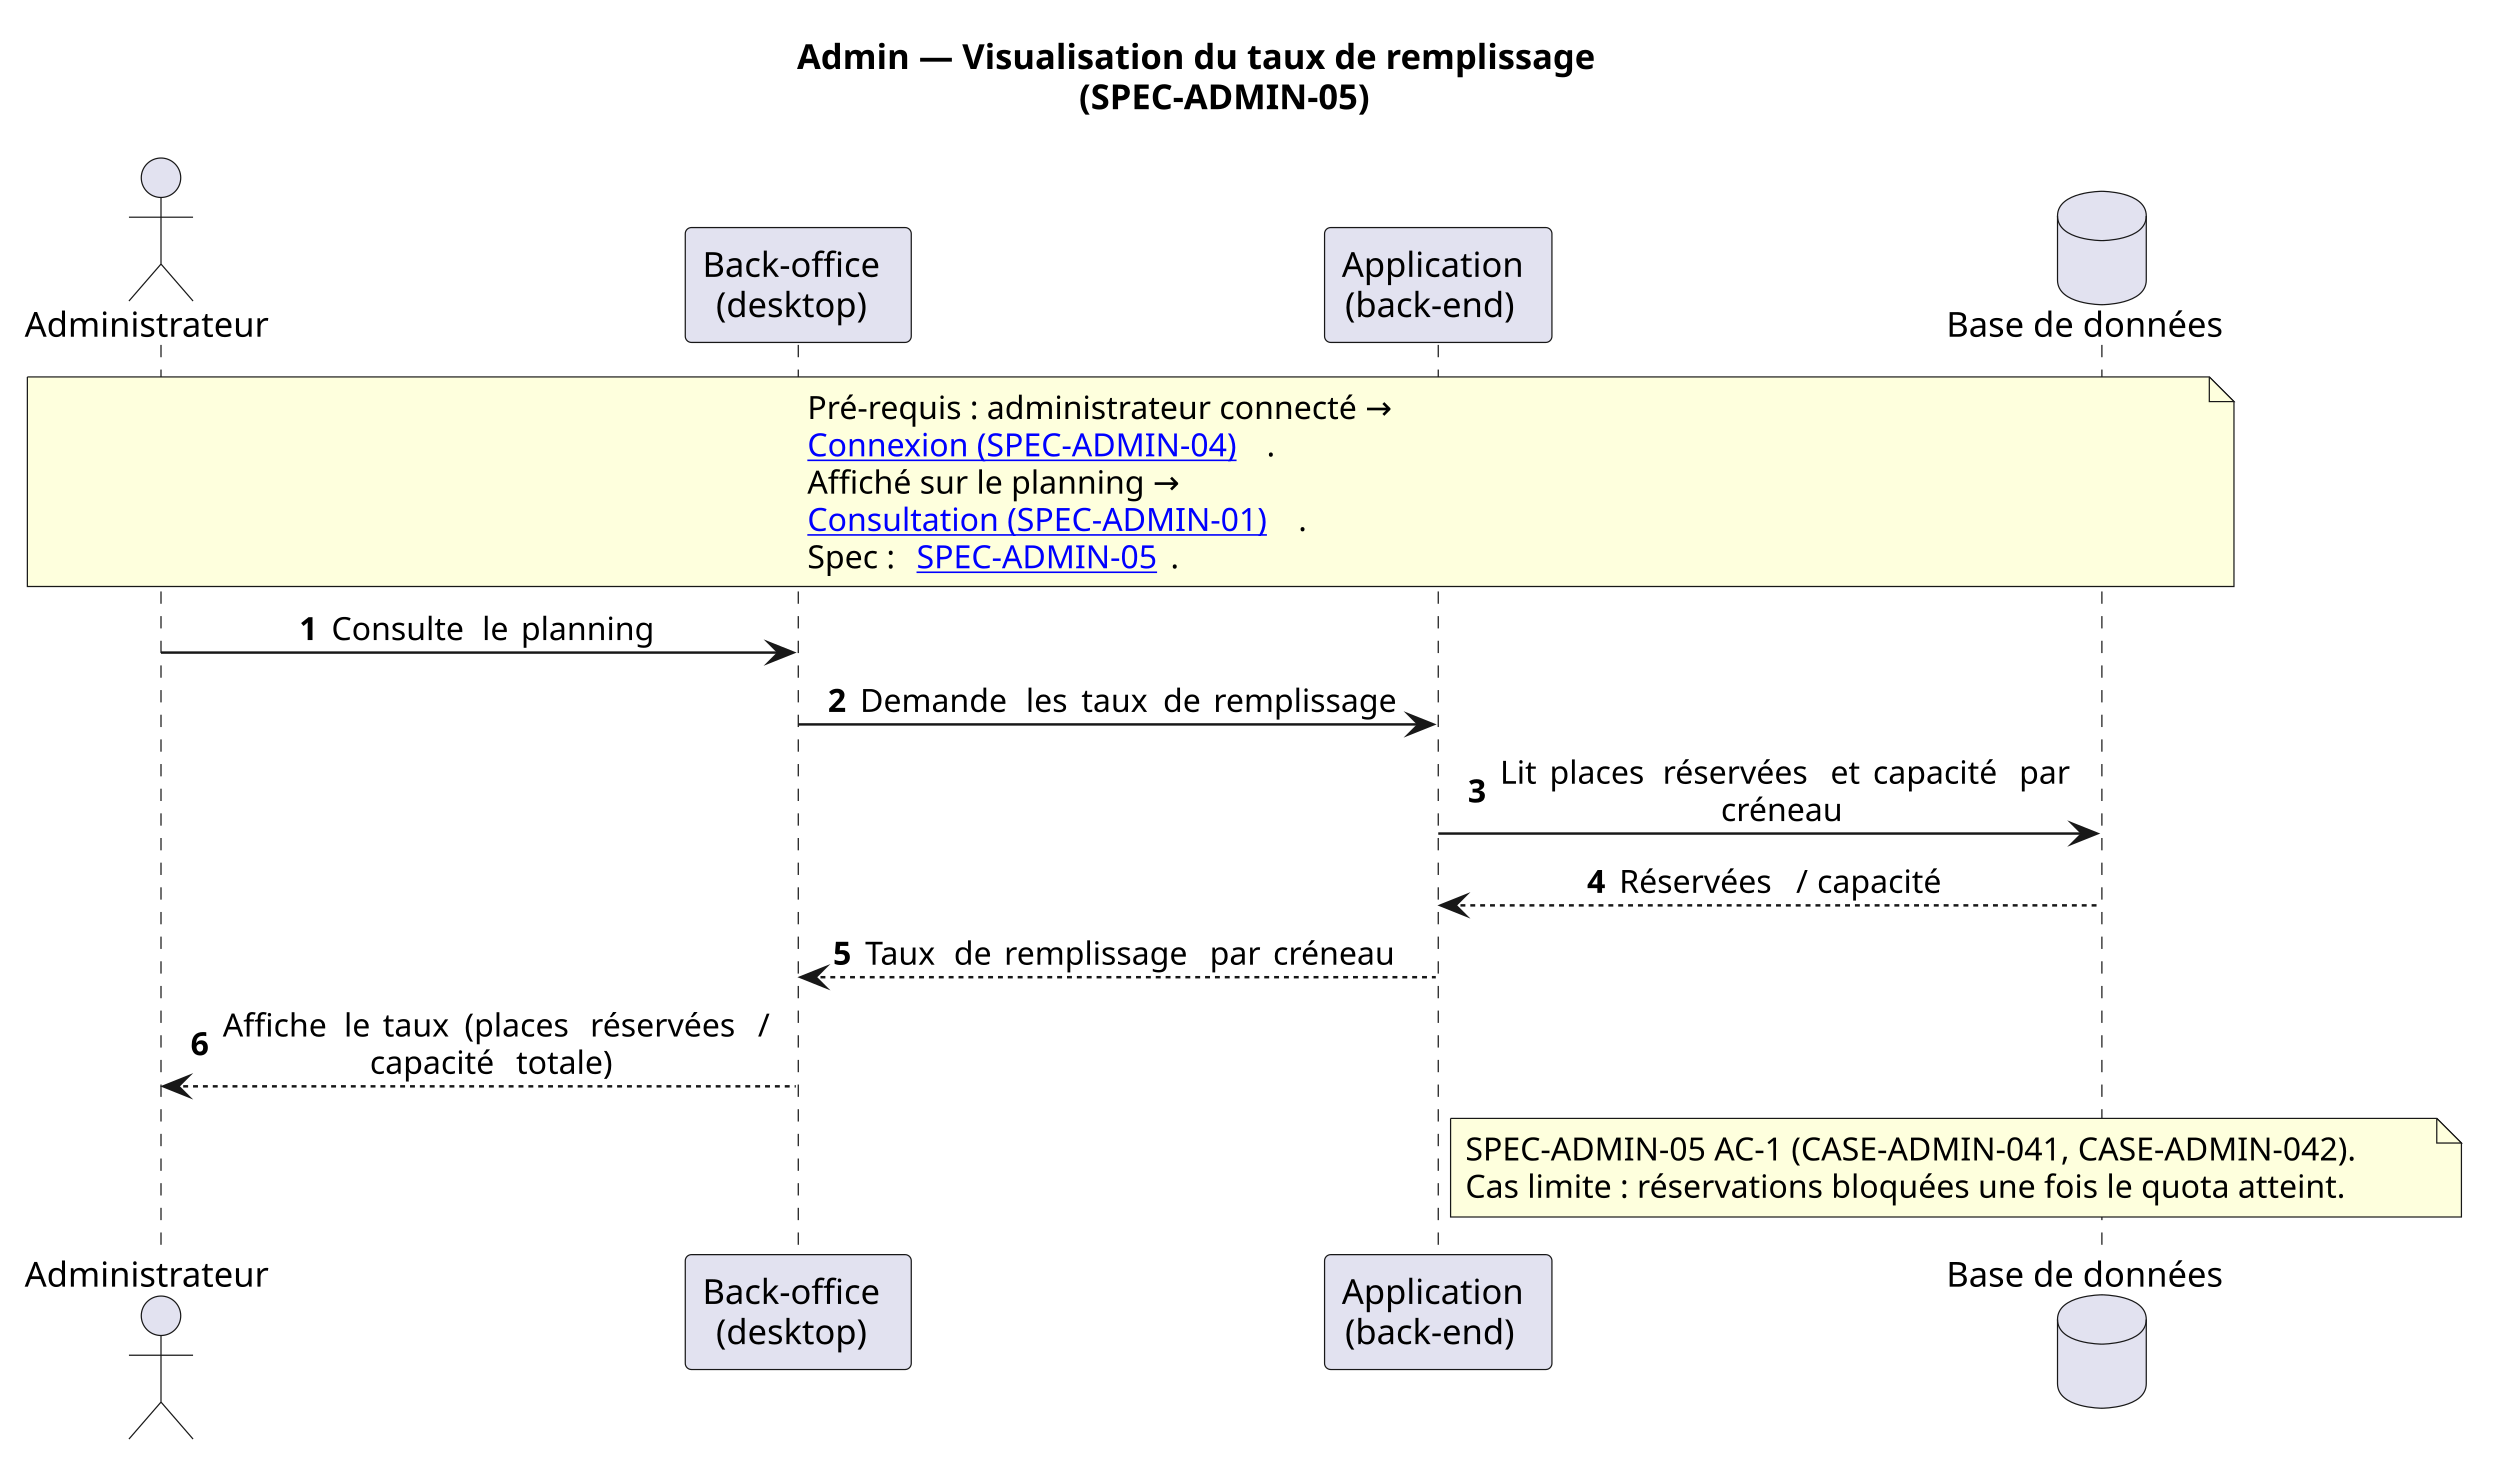
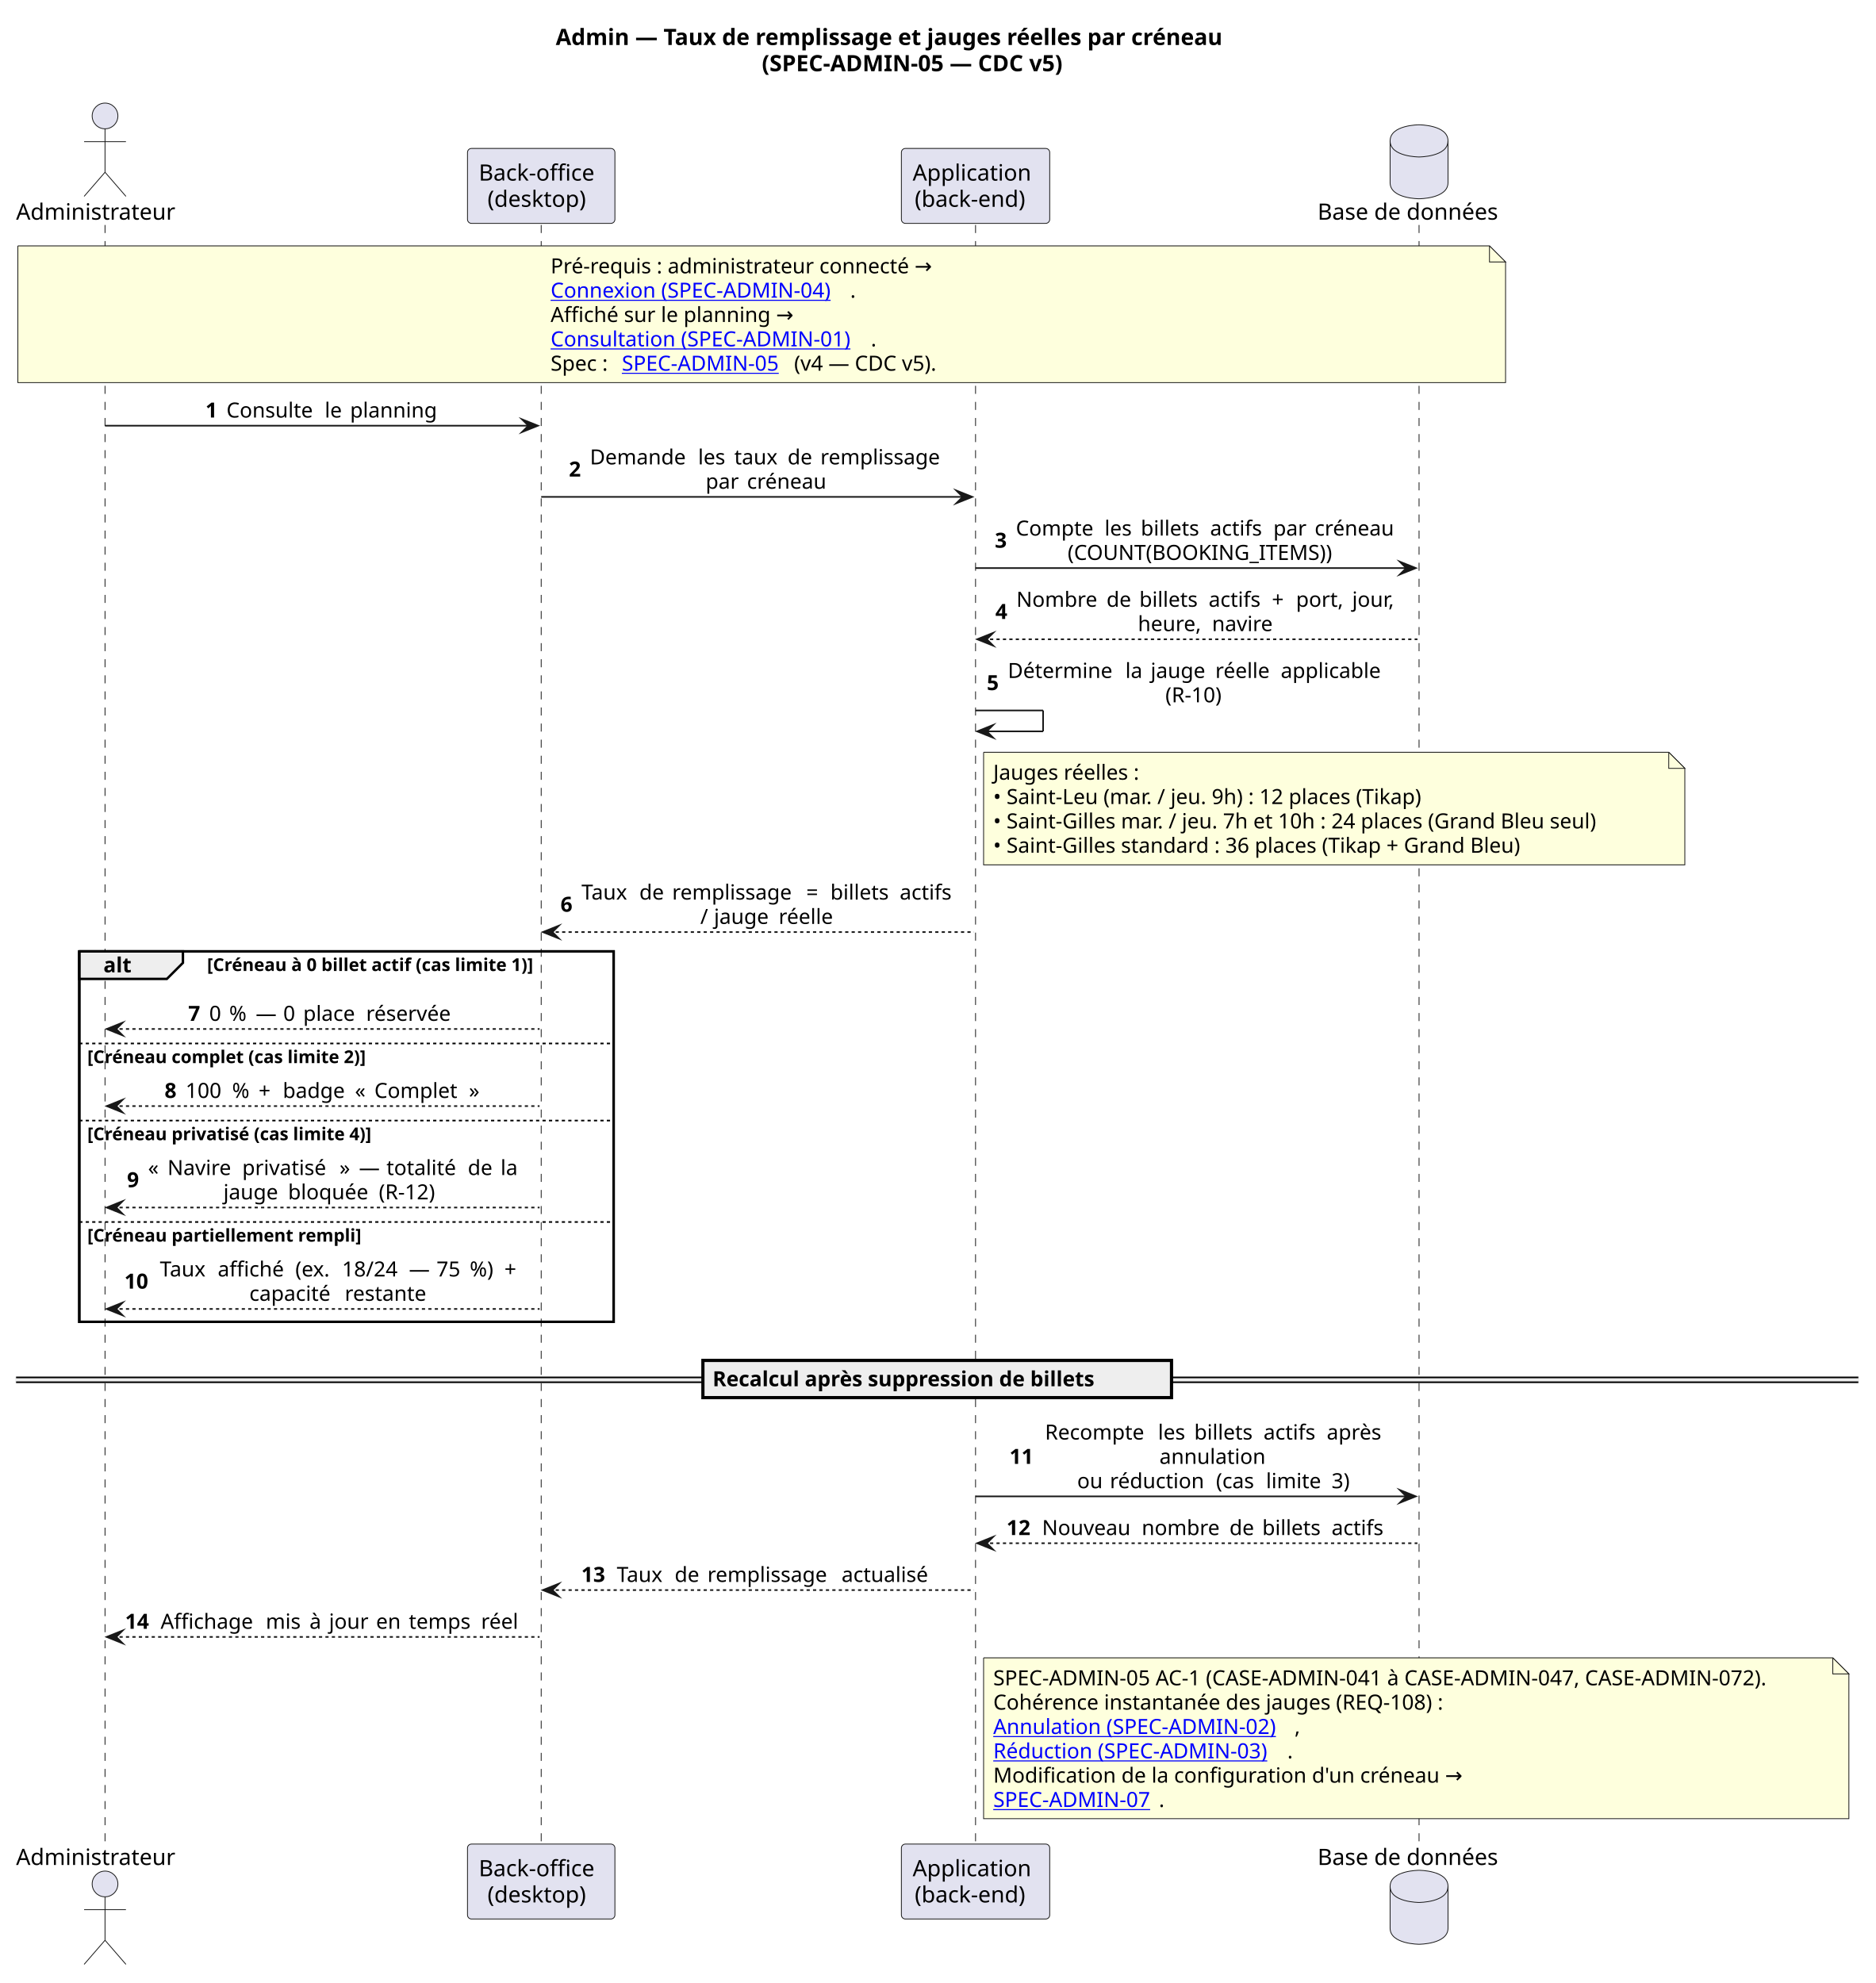
- <svg xmlns="http://www.w3.org/2000/svg" xmlns:xlink="http://www.w3.org/1999/xlink" version="1.1" data-diagram-type="SEQUENCE" style="width:1014px;height:596px;background:#FFFFFF;" width="1014px" height="596px" viewBox="0 0 1014 596" zoomAndPan="magnify" preserveAspectRatio="none" contentStyleType="text/css">
+ <svg xmlns="http://www.w3.org/2000/svg" xmlns:xlink="http://www.w3.org/1999/xlink" version="1.1" data-diagram-type="SEQUENCE" style="width:1166px;height:1233px;background:#FFFFFF;" width="1166px" height="1233px" viewBox="0 0 1166 1233" zoomAndPan="magnify" preserveAspectRatio="none" contentStyleType="text/css">
  <defs />
  <g font-family="sans-serif" lengthAdjust="spacing">
    <g class="title" data-source-line="1">
-       <text x="323.263" y="27.995" fill="#000" font-size="14" textLength="366.167" font-weight="700">Admin — Visualisation du taux de remplissage</text>
-       <text x="437.649" y="44.292" fill="#000" font-size="14" textLength="137.396" font-weight="700">(SPEC-ADMIN-05)</text>
-     </g>
+       <text x="345.547" y="27.995" fill="#000" font-size="14" textLength="473.341" font-weight="700">Admin — Taux de remplissage et jauges réelles par créneau</text>
+       <text x="473.69" y="44.292" fill="#000" font-size="14" textLength="217.055" font-weight="700">(SPEC-ADMIN-05 — CDC v5)</text>
+     </g>
+     <rect x="49.302" y="591.547" width="332.238" height="230.344" fill="none" style="stroke:#000;stroke-width:1.5;" />
    <g>
-       <rect x="61.802" y="139.891" width="8" height="368.992" fill="#000" fill-opacity="0" />
-       <line x1="65.302" y1="139.891" x2="65.302" y2="508.883" style="stroke:#181818;stroke-width:0.5;stroke-dasharray:5,5;" />
+       <rect x="61.802" y="139.891" width="8" height="1006.727" fill="#000" fill-opacity="0" />
+       <line x1="65.302" y1="139.891" x2="65.302" y2="1146.617" style="stroke:#181818;stroke-width:0.5;stroke-dasharray:5,5;" />
    </g>
    <g>
-       <rect x="320.279" y="139.891" width="8" height="368.992" fill="#000" fill-opacity="0" />
-       <line x1="323.779" y1="139.891" x2="323.779" y2="508.883" style="stroke:#181818;stroke-width:0.5;stroke-dasharray:5,5;" />
+       <rect x="332.993" y="139.891" width="8" height="1006.727" fill="#000" fill-opacity="0" />
+       <line x1="336.493" y1="139.891" x2="336.493" y2="1146.617" style="stroke:#181818;stroke-width:0.5;stroke-dasharray:5,5;" />
    </g>
    <g>
-       <rect x="579.854" y="139.891" width="8" height="368.992" fill="#000" fill-opacity="0" />
-       <line x1="583.354" y1="139.891" x2="583.354" y2="508.883" style="stroke:#181818;stroke-width:0.5;stroke-dasharray:5,5;" />
+       <rect x="603.055" y="139.891" width="8" height="1006.727" fill="#000" fill-opacity="0" />
+       <line x1="606.555" y1="139.891" x2="606.555" y2="1146.617" style="stroke:#181818;stroke-width:0.5;stroke-dasharray:5,5;" />
    </g>
    <g>
-       <rect x="849.027" y="139.891" width="8" height="368.992" fill="#000" fill-opacity="0" />
-       <line x1="852.527" y1="139.891" x2="852.527" y2="508.883" style="stroke:#181818;stroke-width:0.5;stroke-dasharray:5,5;" />
+       <rect x="878.81" y="139.891" width="8" height="1006.727" fill="#000" fill-opacity="0" />
+       <line x1="882.31" y1="139.891" x2="882.31" y2="1146.617" style="stroke:#181818;stroke-width:0.5;stroke-dasharray:5,5;" />
    </g>
    <text x="10" y="136.589" fill="#000" font-size="14" textLength="104.604">Administrateur</text>
    <ellipse cx="65.302" cy="72.094" rx="8" ry="8" fill="#E2E2F0" style="stroke:#181818;stroke-width:0.5;" />
    <path d="M65.302,80.094 L65.302,107.094 M52.302,88.094 L78.302,88.094 M65.302,107.094 L52.302,122.094 M65.302,107.094 L78.302,122.094" style="stroke:#181818;stroke-width:0.5;" fill="none" />
-     <rect x="277.947" y="92.297" width="91.663" height="46.594" fill="#E2E2F0" style="stroke:#181818;stroke-width:0.5;" rx="2.5" ry="2.5" />
-     <text x="284.947" y="112.292" fill="#000" font-size="14" textLength="77.663">Back-office</text>
-     <text x="290.396" y="128.589" fill="#000" font-size="14" textLength="66.767">(desktop)</text>
-     <rect x="537.242" y="92.297" width="92.224" height="46.594" fill="#E2E2F0" style="stroke:#181818;stroke-width:0.5;" rx="2.5" ry="2.5" />
-     <text x="544.242" y="112.292" fill="#000" font-size="14" textLength="78.224">Application</text>
-     <text x="545.544" y="128.589" fill="#000" font-size="14" textLength="75.619">(back-end)</text>
-     <text x="789.422" y="136.589" fill="#000" font-size="14" textLength="120.21">Base de données</text>
-     <path d="M834.527,87.594 C834.527,77.594 852.527,77.594 852.527,77.594 C852.527,77.594 870.527,77.594 870.527,87.594 L870.527,113.594 C870.527,123.594 852.527,123.594 852.527,123.594 C852.527,123.594 834.527,123.594 834.527,113.594 L834.527,87.594" style="stroke:#181818;stroke-width:0.5;" fill="#E2E2F0" />
-     <path d="M834.527,87.594 C834.527,97.594 852.527,97.594 852.527,97.594 C852.527,97.594 870.527,97.594 870.527,87.594" style="stroke:#181818;stroke-width:0.5;" fill="none" />
-     <text x="10" y="521.878" fill="#000" font-size="14" textLength="104.604">Administrateur</text>
-     <ellipse cx="65.302" cy="533.68" rx="8" ry="8" fill="#E2E2F0" style="stroke:#181818;stroke-width:0.5;" />
-     <path d="M65.302,541.68 L65.302,568.68 M52.302,549.68 L78.302,549.68 M65.302,568.68 L52.302,583.68 M65.302,568.68 L78.302,583.68" style="stroke:#181818;stroke-width:0.5;" fill="none" />
-     <rect x="277.947" y="508.883" width="91.663" height="46.594" fill="#E2E2F0" style="stroke:#181818;stroke-width:0.5;" rx="2.5" ry="2.5" />
-     <text x="284.947" y="528.878" fill="#000" font-size="14" textLength="77.663">Back-office</text>
-     <text x="290.396" y="545.175" fill="#000" font-size="14" textLength="66.767">(desktop)</text>
-     <rect x="537.242" y="508.883" width="92.224" height="46.594" fill="#E2E2F0" style="stroke:#181818;stroke-width:0.5;" rx="2.5" ry="2.5" />
-     <text x="544.242" y="528.878" fill="#000" font-size="14" textLength="78.224">Application</text>
-     <text x="545.544" y="545.175" fill="#000" font-size="14" textLength="75.619">(back-end)</text>
-     <text x="789.422" y="521.878" fill="#000" font-size="14" textLength="120.21">Base de données</text>
-     <path d="M834.527,535.18 C834.527,525.18 852.527,525.18 852.527,525.18 C852.527,525.18 870.527,525.18 870.527,535.18 L870.527,561.18 C870.527,571.18 852.527,571.18 852.527,571.18 C852.527,571.18 834.527,571.18 834.527,561.18 L834.527,535.18" style="stroke:#181818;stroke-width:0.5;" fill="#E2E2F0" />
-     <path d="M834.527,535.18 C834.527,545.18 852.527,545.18 852.527,545.18 C852.527,545.18 870.527,545.18 870.527,535.18" style="stroke:#181818;stroke-width:0.5;" fill="none" />
-     <path d="M11.098,152.891 L11.098,237.891 L906.098,237.891 L906.098,162.891 L896.098,152.891 L11.098,152.891" style="stroke:#181818;stroke-width:0.5;" fill="#FEFFDD" />
-     <path d="M896.098,152.891 L896.098,162.891 L906.098,162.891 L896.098,152.891" style="stroke:#181818;stroke-width:0.5;" fill="#FEFFDD" />
-     <text x="327.455" y="169.958" fill="#000" font-size="13" textLength="253.919">Pré-requis : administrateur connecté →</text>
+     <rect x="290.662" y="92.297" width="91.663" height="46.594" fill="#E2E2F0" style="stroke:#181818;stroke-width:0.5;" rx="2.5" ry="2.5" />
+     <text x="297.662" y="112.292" fill="#000" font-size="14" textLength="77.663">Back-office</text>
+     <text x="303.11" y="128.589" fill="#000" font-size="14" textLength="66.767">(desktop)</text>
+     <rect x="560.443" y="92.297" width="92.224" height="46.594" fill="#E2E2F0" style="stroke:#181818;stroke-width:0.5;" rx="2.5" ry="2.5" />
+     <text x="567.443" y="112.292" fill="#000" font-size="14" textLength="78.224">Application</text>
+     <text x="568.745" y="128.589" fill="#000" font-size="14" textLength="75.619">(back-end)</text>
+     <text x="819.205" y="136.589" fill="#000" font-size="14" textLength="120.21">Base de données</text>
+     <path d="M864.31,87.594 C864.31,77.594 882.31,77.594 882.31,77.594 C882.31,77.594 900.31,77.594 900.31,87.594 L900.31,113.594 C900.31,123.594 882.31,123.594 882.31,123.594 C882.31,123.594 864.31,123.594 864.31,113.594 L864.31,87.594" style="stroke:#181818;stroke-width:0.5;" fill="#E2E2F0" />
+     <path d="M864.31,87.594 C864.31,97.594 882.31,97.594 882.31,97.594 C882.31,97.594 900.31,97.594 900.31,87.594" style="stroke:#181818;stroke-width:0.5;" fill="none" />
+     <text x="10" y="1159.612" fill="#000" font-size="14" textLength="104.604">Administrateur</text>
+     <ellipse cx="65.302" cy="1171.414" rx="8" ry="8" fill="#E2E2F0" style="stroke:#181818;stroke-width:0.5;" />
+     <path d="M65.302,1179.414 L65.302,1206.414 M52.302,1187.414 L78.302,1187.414 M65.302,1206.414 L52.302,1221.414 M65.302,1206.414 L78.302,1221.414" style="stroke:#181818;stroke-width:0.5;" fill="none" />
+     <rect x="290.662" y="1146.617" width="91.663" height="46.594" fill="#E2E2F0" style="stroke:#181818;stroke-width:0.5;" rx="2.5" ry="2.5" />
+     <text x="297.662" y="1166.612" fill="#000" font-size="14" textLength="77.663">Back-office</text>
+     <text x="303.11" y="1182.909" fill="#000" font-size="14" textLength="66.767">(desktop)</text>
+     <rect x="560.443" y="1146.617" width="92.224" height="46.594" fill="#E2E2F0" style="stroke:#181818;stroke-width:0.5;" rx="2.5" ry="2.5" />
+     <text x="567.443" y="1166.612" fill="#000" font-size="14" textLength="78.224">Application</text>
+     <text x="568.745" y="1182.909" fill="#000" font-size="14" textLength="75.619">(back-end)</text>
+     <text x="819.205" y="1159.612" fill="#000" font-size="14" textLength="120.21">Base de données</text>
+     <path d="M864.31,1172.914 C864.31,1162.914 882.31,1162.914 882.31,1162.914 C882.31,1162.914 900.31,1162.914 900.31,1172.914 L900.31,1198.914 C900.31,1208.914 882.31,1208.914 882.31,1208.914 C882.31,1208.914 864.31,1208.914 864.31,1198.914 L864.31,1172.914" style="stroke:#181818;stroke-width:0.5;" fill="#E2E2F0" />
+     <path d="M864.31,1172.914 C864.31,1182.914 882.31,1182.914 882.31,1182.914 C882.31,1182.914 900.31,1182.914 900.31,1172.914" style="stroke:#181818;stroke-width:0.5;" fill="none" />
+     <path d="M11.098,152.891 L11.098,237.891 L936.098,237.891 L936.098,162.891 L926.098,152.891 L11.098,152.891" style="stroke:#181818;stroke-width:0.5;" fill="#FEFFDD" />
+     <path d="M926.098,152.891 L926.098,162.891 L936.098,162.891 L926.098,152.891" style="stroke:#181818;stroke-width:0.5;" fill="#FEFFDD" />
+     <text x="342.346" y="169.958" fill="#000" font-size="13" textLength="253.919">Pré-requis : administrateur connecté →</text>
    <a target="_top" href="admin-login.svg" xlink:href="admin-login.svg" xlink:type="simple" xlink:actuate="onRequest" xlink:show="new" title="admin-login.svg" xlink:title="admin-login.svg">
-       <text x="327.455" y="185.09" fill="#00F" font-size="13" textLength="186.266" text-decoration="underline">Connexion (SPEC-ADMIN-04)</text>
-     </a>
-     <text x="513.72" y="185.09" fill="#000" font-size="13">.</text>
-     <text x="327.455" y="200.223" fill="#000" font-size="13" textLength="160.843">Affiché sur le planning →</text>
+       <text x="342.346" y="185.09" fill="#00F" font-size="13" textLength="186.266" text-decoration="underline">Connexion (SPEC-ADMIN-04)</text>
+     </a>
+     <text x="528.612" y="185.09" fill="#000" font-size="13">.</text>
+     <text x="342.346" y="200.223" fill="#000" font-size="13" textLength="160.843">Affiché sur le planning →</text>
    <a target="_top" href="admin-consultation-planning.svg" xlink:href="admin-consultation-planning.svg" xlink:type="simple" xlink:actuate="onRequest" xlink:show="new" title="admin-consultation-planning.svg" xlink:title="admin-consultation-planning.svg">
-       <text x="327.455" y="215.356" fill="#00F" font-size="13" textLength="199.12" text-decoration="underline">Consultation (SPEC-ADMIN-01)</text>
-     </a>
-     <text x="526.574" y="215.356" fill="#000" font-size="13">.</text>
-     <text x="327.455" y="230.489" fill="#000" font-size="13" textLength="40.162">Spec :</text>
+       <text x="342.346" y="215.356" fill="#00F" font-size="13" textLength="199.12" text-decoration="underline">Consultation (SPEC-ADMIN-01)</text>
+     </a>
+     <text x="541.466" y="215.356" fill="#000" font-size="13">.</text>
+     <text x="342.346" y="230.489" fill="#000" font-size="13" textLength="40.162">Spec :</text>
    <a target="_top" href="../../../specs/admin.md" xlink:href="../../../specs/admin.md" xlink:type="simple" xlink:actuate="onRequest" xlink:show="new" title="../../../specs/admin.md" xlink:title="../../../specs/admin.md">
-       <text x="371.749" y="230.489" fill="#00F" font-size="13" textLength="102.984" text-decoration="underline">SPEC-ADMIN-05</text>
-     </a>
-     <text x="474.733" y="230.489" fill="#000" font-size="13">.</text>
-     <polygon points="311.779,260.688,321.779,264.688,311.779,268.688,315.779,264.688" fill="#181818" style="stroke:#181818;stroke-width:1;stroke-linejoin:miter;stroke-miterlimit:10;" />
-     <line x1="65.302" y1="264.688" x2="317.779" y2="264.688" style="stroke:#181818;stroke-width:1;" />
-     <text x="121.38" y="259.622" fill="#000" font-size="13" font-weight="700">1</text>
-     <text x="134.425" y="259.622" fill="#000" font-size="13" textLength="56.989">Consulte</text>
-     <text x="191.415" y="259.622" fill="#000" font-size="13"> </text>
-     <text x="195.547" y="259.622" fill="#000" font-size="13" textLength="11.61">le</text>
-     <text x="207.157" y="259.622" fill="#000" font-size="13"> </text>
-     <text x="211.289" y="259.622" fill="#000" font-size="13" textLength="56.412">planning</text>
-     <polygon points="571.354,289.82,581.354,293.82,571.354,297.82,575.354,293.82" fill="#181818" style="stroke:#181818;stroke-width:1;stroke-linejoin:miter;stroke-miterlimit:10;" />
-     <line x1="323.779" y1="293.82" x2="577.354" y2="293.82" style="stroke:#181818;stroke-width:1;" />
-     <text x="335.779" y="288.754" fill="#000" font-size="13" font-weight="700">2</text>
-     <text x="348.824" y="288.754" fill="#000" font-size="13" textLength="63.127">Demande</text>
-     <text x="411.952" y="288.754" fill="#000" font-size="13"> </text>
-     <text x="416.084" y="288.754" fill="#000" font-size="13" textLength="18.383">les</text>
-     <text x="434.467" y="288.754" fill="#000" font-size="13"> </text>
-     <text x="438.599" y="288.754" fill="#000" font-size="13" textLength="28.996">taux</text>
-     <text x="467.595" y="288.754" fill="#000" font-size="13"> </text>
-     <text x="471.728" y="288.754" fill="#000" font-size="13" textLength="16.25">de</text>
-     <text x="487.978" y="288.754" fill="#000" font-size="13"> </text>
-     <text x="492.11" y="288.754" fill="#000" font-size="13" textLength="79.244">remplissage</text>
-     <polygon points="840.527,334.086,850.527,338.086,840.527,342.086,844.527,338.086" fill="#181818" style="stroke:#181818;stroke-width:1;stroke-linejoin:miter;stroke-miterlimit:10;" />
-     <line x1="583.354" y1="338.086" x2="846.527" y2="338.086" style="stroke:#181818;stroke-width:1;" />
-     <text x="595.354" y="325.454" fill="#000" font-size="13" font-weight="700">3</text>
-     <text x="608.399" y="317.887" fill="#000" font-size="13" textLength="15.952">Lit</text>
-     <text x="624.351" y="317.887" fill="#000" font-size="13"> </text>
-     <text x="628.483" y="317.887" fill="#000" font-size="13" textLength="41.749">places</text>
-     <text x="670.232" y="317.887" fill="#000" font-size="13"> </text>
-     <text x="674.364" y="317.887" fill="#000" font-size="13" textLength="63.921">réservées</text>
-     <text x="738.285" y="317.887" fill="#000" font-size="13"> </text>
-     <text x="742.417" y="317.887" fill="#000" font-size="13" textLength="13.095">et</text>
-     <text x="755.513" y="317.887" fill="#000" font-size="13"> </text>
-     <text x="759.645" y="317.887" fill="#000" font-size="13" textLength="55.187">capacité</text>
-     <text x="814.832" y="317.887" fill="#000" font-size="13"> </text>
-     <text x="818.964" y="317.887" fill="#000" font-size="13" textLength="21.563">par</text>
-     <text x="697.997" y="333.02" fill="#000" font-size="13" textLength="52.933">créneau</text>
-     <polygon points="594.354,363.219,584.354,367.219,594.354,371.219,590.354,367.219" fill="#181818" style="stroke:#181818;stroke-width:1;stroke-linejoin:miter;stroke-miterlimit:10;" />
-     <line x1="588.354" y1="367.219" x2="851.527" y2="367.219" style="stroke:#181818;stroke-width:1;stroke-dasharray:2,2;" />
-     <text x="643.698" y="362.153" fill="#000" font-size="13" font-weight="700">4</text>
-     <text x="656.743" y="362.153" fill="#000" font-size="13" textLength="67.609">Réservées</text>
-     <text x="724.352" y="362.153" fill="#000" font-size="13"> </text>
-     <text x="728.484" y="362.153" fill="#000" font-size="13">/</text>
-     <text x="732.864" y="362.153" fill="#000" font-size="13"> </text>
-     <text x="736.997" y="362.153" fill="#000" font-size="13" textLength="55.187">capacité</text>
-     <polygon points="334.779,392.352,324.779,396.352,334.779,400.352,330.779,396.352" fill="#181818" style="stroke:#181818;stroke-width:1;stroke-linejoin:miter;stroke-miterlimit:10;" />
-     <line x1="328.779" y1="396.352" x2="582.354" y2="396.352" style="stroke:#181818;stroke-width:1;stroke-dasharray:2,2;" />
-     <text x="337.864" y="391.286" fill="#000" font-size="13" font-weight="700">5</text>
-     <text x="350.909" y="391.286" fill="#000" font-size="13" textLength="31.84">Taux</text>
-     <text x="382.749" y="391.286" fill="#000" font-size="13"> </text>
-     <text x="386.882" y="391.286" fill="#000" font-size="13" textLength="16.25">de</text>
-     <text x="403.132" y="391.286" fill="#000" font-size="13"> </text>
-     <text x="407.264" y="391.286" fill="#000" font-size="13" textLength="79.244">remplissage</text>
-     <text x="486.508" y="391.286" fill="#000" font-size="13"> </text>
-     <text x="490.64" y="391.286" fill="#000" font-size="13" textLength="21.563">par</text>
-     <text x="512.203" y="391.286" fill="#000" font-size="13"> </text>
-     <text x="516.336" y="391.286" fill="#000" font-size="13" textLength="52.933">créneau</text>
-     <polygon points="76.302,436.617,66.302,440.617,76.302,444.617,72.302,440.617" fill="#181818" style="stroke:#181818;stroke-width:1;stroke-linejoin:miter;stroke-miterlimit:10;" />
-     <line x1="70.302" y1="440.617" x2="322.779" y2="440.617" style="stroke:#181818;stroke-width:1;stroke-dasharray:2,2;" />
-     <text x="77.302" y="427.985" fill="#000" font-size="13" font-weight="700">6</text>
-     <text x="90.347" y="420.418" fill="#000" font-size="13" textLength="45.043">Affiche</text>
-     <text x="135.39" y="420.418" fill="#000" font-size="13"> </text>
-     <text x="139.522" y="420.418" fill="#000" font-size="13" textLength="11.61">le</text>
-     <text x="151.132" y="420.418" fill="#000" font-size="13"> </text>
-     <text x="155.265" y="420.418" fill="#000" font-size="13" textLength="28.996">taux</text>
-     <text x="184.261" y="420.418" fill="#000" font-size="13"> </text>
-     <text x="188.393" y="420.418" fill="#000" font-size="13" textLength="46.82">(places</text>
-     <text x="235.213" y="420.418" fill="#000" font-size="13"> </text>
-     <text x="239.346" y="420.418" fill="#000" font-size="13" textLength="63.921">réservées</text>
-     <text x="303.267" y="420.418" fill="#000" font-size="13"> </text>
-     <text x="307.399" y="420.418" fill="#000" font-size="13">/</text>
-     <text x="150.006" y="435.551" fill="#000" font-size="13" textLength="55.187">capacité</text>
-     <text x="205.192" y="435.551" fill="#000" font-size="13"> </text>
-     <text x="209.324" y="435.551" fill="#000" font-size="13" textLength="42.796">totale)</text>
-     <path d="M588.354,453.617 L588.354,493.617 L998.354,493.617 L998.354,463.617 L988.354,453.617 L588.354,453.617" style="stroke:#181818;stroke-width:0.5;" fill="#FEFFDD" />
-     <path d="M988.354,453.617 L988.354,463.617 L998.354,463.617 L988.354,453.617" style="stroke:#181818;stroke-width:0.5;" fill="#FEFFDD" />
-     <text x="594.354" y="470.684" fill="#000" font-size="13" textLength="389.34">SPEC-ADMIN-05 AC-1 (CASE-ADMIN-041, CASE-ADMIN-042).</text>
-     <text x="594.354" y="485.817" fill="#000" font-size="13" textLength="385.601">Cas limite : réservations bloquées une fois le quota atteint.</text>
+       <text x="386.64" y="230.489" fill="#00F" font-size="13" textLength="102.984" text-decoration="underline">SPEC-ADMIN-05</text>
+     </a>
+     <text x="493.757" y="230.489" fill="#000" font-size="13" textLength="99.766">(v4 — CDC v5).</text>
+     <polygon points="324.493,260.688,334.493,264.688,324.493,268.688,328.493,264.688" fill="#181818" style="stroke:#181818;stroke-width:1;stroke-linejoin:miter;stroke-miterlimit:10;" />
+     <line x1="65.302" y1="264.688" x2="330.493" y2="264.688" style="stroke:#181818;stroke-width:1;" />
+     <text x="127.737" y="259.622" fill="#000" font-size="13" font-weight="700">1</text>
+     <text x="140.782" y="259.622" fill="#000" font-size="13" textLength="56.989">Consulte</text>
+     <text x="197.772" y="259.622" fill="#000" font-size="13"> </text>
+     <text x="201.904" y="259.622" fill="#000" font-size="13" textLength="11.61">le</text>
+     <text x="213.514" y="259.622" fill="#000" font-size="13"> </text>
+     <text x="217.646" y="259.622" fill="#000" font-size="13" textLength="56.412">planning</text>
+     <polygon points="594.555,304.953,604.555,308.953,594.555,312.953,598.555,308.953" fill="#181818" style="stroke:#181818;stroke-width:1;stroke-linejoin:miter;stroke-miterlimit:10;" />
+     <line x1="336.493" y1="308.953" x2="600.555" y2="308.953" style="stroke:#181818;stroke-width:1;" />
+     <text x="353.736" y="296.321" fill="#000" font-size="13" font-weight="700">2</text>
+     <text x="366.782" y="288.754" fill="#000" font-size="13" textLength="63.127">Demande</text>
+     <text x="429.909" y="288.754" fill="#000" font-size="13"> </text>
+     <text x="434.042" y="288.754" fill="#000" font-size="13" textLength="18.383">les</text>
+     <text x="452.424" y="288.754" fill="#000" font-size="13"> </text>
+     <text x="456.557" y="288.754" fill="#000" font-size="13" textLength="28.996">taux</text>
+     <text x="485.553" y="288.754" fill="#000" font-size="13"> </text>
+     <text x="489.685" y="288.754" fill="#000" font-size="13" textLength="16.25">de</text>
+     <text x="505.935" y="288.754" fill="#000" font-size="13"> </text>
+     <text x="510.067" y="288.754" fill="#000" font-size="13" textLength="79.244">remplissage</text>
+     <text x="438.732" y="303.887" fill="#000" font-size="13" textLength="21.563">par</text>
+     <text x="460.295" y="303.887" fill="#000" font-size="13"> </text>
+     <text x="464.428" y="303.887" fill="#000" font-size="13" textLength="52.933">créneau</text>
+     <polygon points="870.31,349.219,880.31,353.219,870.31,357.219,874.31,353.219" fill="#181818" style="stroke:#181818;stroke-width:1;stroke-linejoin:miter;stroke-miterlimit:10;" />
+     <line x1="606.555" y1="353.219" x2="876.31" y2="353.219" style="stroke:#181818;stroke-width:1;" />
+     <text x="618.555" y="340.586" fill="#000" font-size="13" font-weight="700">3</text>
+     <text x="631.6" y="333.02" fill="#000" font-size="13" textLength="51.042">Compte</text>
+     <text x="682.642" y="333.02" fill="#000" font-size="13"> </text>
+     <text x="686.774" y="333.02" fill="#000" font-size="13" textLength="18.383">les</text>
+     <text x="705.157" y="333.02" fill="#000" font-size="13"> </text>
+     <text x="709.289" y="333.02" fill="#000" font-size="13" textLength="38.956">billets</text>
+     <text x="748.245" y="333.02" fill="#000" font-size="13"> </text>
+     <text x="752.377" y="333.02" fill="#000" font-size="13" textLength="35.172">actifs</text>
+     <text x="787.549" y="333.02" fill="#000" font-size="13"> </text>
+     <text x="791.682" y="333.02" fill="#000" font-size="13" textLength="21.563">par</text>
+     <text x="813.245" y="333.02" fill="#000" font-size="13"> </text>
+     <text x="817.377" y="333.02" fill="#000" font-size="13" textLength="52.933">créneau</text>
+     <text x="663.818" y="348.153" fill="#000" font-size="13" textLength="174.275">(COUNT(BOOKING_ITEMS))</text>
+     <polygon points="617.555,393.484,607.555,397.484,617.555,401.484,613.555,397.484" fill="#181818" style="stroke:#181818;stroke-width:1;stroke-linejoin:miter;stroke-miterlimit:10;" />
+     <line x1="611.555" y1="397.484" x2="881.31" y2="397.484" style="stroke:#181818;stroke-width:1;stroke-dasharray:2,2;" />
+     <text x="618.878" y="384.852" fill="#000" font-size="13" font-weight="700">4</text>
+     <text x="631.924" y="377.286" fill="#000" font-size="13" textLength="51.937">Nombre</text>
+     <text x="683.86" y="377.286" fill="#000" font-size="13"> </text>
+     <text x="687.993" y="377.286" fill="#000" font-size="13" textLength="16.25">de</text>
+     <text x="704.243" y="377.286" fill="#000" font-size="13"> </text>
+     <text x="708.375" y="377.286" fill="#000" font-size="13" textLength="38.956">billets</text>
+     <text x="747.331" y="377.286" fill="#000" font-size="13"> </text>
+     <text x="751.463" y="377.286" fill="#000" font-size="13" textLength="35.172">actifs</text>
+     <text x="786.635" y="377.286" fill="#000" font-size="13"> </text>
+     <text x="790.768" y="377.286" fill="#000" font-size="13">+</text>
+     <text x="801.66" y="377.286" fill="#000" font-size="13"> </text>
+     <text x="805.792" y="377.286" fill="#000" font-size="13" textLength="30.78">port,</text>
+     <text x="836.572" y="377.286" fill="#000" font-size="13"> </text>
+     <text x="840.705" y="377.286" fill="#000" font-size="13" textLength="29.282">jour,</text>
+     <text x="707.486" y="392.418" fill="#000" font-size="13" textLength="41.952">heure,</text>
+     <text x="749.438" y="392.418" fill="#000" font-size="13"> </text>
+     <text x="753.57" y="392.418" fill="#000" font-size="13" textLength="40.854">navire</text>
+     <line x1="606.555" y1="441.75" x2="648.555" y2="441.75" style="stroke:#181818;stroke-width:1;" />
+     <line x1="648.555" y1="441.75" x2="648.555" y2="454.75" style="stroke:#181818;stroke-width:1;" />
+     <line x1="607.555" y1="454.75" x2="648.555" y2="454.75" style="stroke:#181818;stroke-width:1;" />
+     <polygon points="617.555,450.75,607.555,454.75,617.555,458.75,613.555,454.75" fill="#181818" style="stroke:#181818;stroke-width:1;stroke-linejoin:miter;stroke-miterlimit:10;" />
+     <text x="613.555" y="429.118" fill="#000" font-size="13" font-weight="700">5</text>
+     <text x="626.6" y="421.551" fill="#000" font-size="13" textLength="68.961">Détermine</text>
+     <text x="695.561" y="421.551" fill="#000" font-size="13"> </text>
+     <text x="699.693" y="421.551" fill="#000" font-size="13" textLength="11.578">la</text>
+     <text x="711.271" y="421.551" fill="#000" font-size="13"> </text>
+     <text x="715.404" y="421.551" fill="#000" font-size="13" textLength="36.067">jauge</text>
+     <text x="751.471" y="421.551" fill="#000" font-size="13"> </text>
+     <text x="755.604" y="421.551" fill="#000" font-size="13" textLength="36.563">réelle</text>
+     <text x="792.166" y="421.551" fill="#000" font-size="13"> </text>
+     <text x="796.298" y="421.551" fill="#000" font-size="13" textLength="66.669">applicable</text>
+     <text x="724.579" y="436.684" fill="#000" font-size="13" textLength="40.409">(R-10)</text>
+     <path d="M611.555,467.75 L611.555,537.75 L1047.555,537.75 L1047.555,477.75 L1037.555,467.75 L611.555,467.75" style="stroke:#181818;stroke-width:0.5;" fill="#FEFFDD" />
+     <path d="M1037.555,467.75 L1037.555,477.75 L1047.555,477.75 L1037.555,467.75" style="stroke:#181818;stroke-width:0.5;" fill="#FEFFDD" />
+     <text x="617.555" y="484.817" fill="#000" font-size="13" textLength="99.042">Jauges réelles :</text>
+     <text x="617.555" y="499.95" fill="#000" font-size="13" textLength="299.432">• Saint-Leu (mar. / jeu. 9h) : 12 places (Tikap)</text>
+     <text x="617.555" y="515.083" fill="#000" font-size="13" textLength="415.86">• Saint-Gilles mar. / jeu. 7h et 10h : 24 places (Grand Bleu seul)</text>
+     <text x="617.555" y="530.215" fill="#000" font-size="13" textLength="363.937">• Saint-Gilles standard : 36 places (Tikap + Grand Bleu)</text>
+     <polygon points="347.493,575.547,337.493,579.547,347.493,583.547,343.493,579.547" fill="#181818" style="stroke:#181818;stroke-width:1;stroke-linejoin:miter;stroke-miterlimit:10;" />
+     <line x1="341.493" y1="579.547" x2="605.555" y2="579.547" style="stroke:#181818;stroke-width:1;stroke-dasharray:2,2;" />
+     <text x="348.493" y="566.915" fill="#000" font-size="13" font-weight="700">6</text>
+     <text x="361.539" y="559.348" fill="#000" font-size="13" textLength="31.84">Taux</text>
+     <text x="393.378" y="559.348" fill="#000" font-size="13"> </text>
+     <text x="397.511" y="559.348" fill="#000" font-size="13" textLength="16.25">de</text>
+     <text x="413.761" y="559.348" fill="#000" font-size="13"> </text>
+     <text x="417.893" y="559.348" fill="#000" font-size="13" textLength="79.244">remplissage</text>
+     <text x="497.137" y="559.348" fill="#000" font-size="13"> </text>
+     <text x="501.27" y="559.348" fill="#000" font-size="13">=</text>
+     <text x="512.162" y="559.348" fill="#000" font-size="13"> </text>
+     <text x="516.294" y="559.348" fill="#000" font-size="13" textLength="38.956">billets</text>
+     <text x="555.25" y="559.348" fill="#000" font-size="13"> </text>
+     <text x="559.382" y="559.348" fill="#000" font-size="13" textLength="35.172">actifs</text>
+     <text x="435.409" y="574.481" fill="#000" font-size="13">/</text>
+     <text x="439.789" y="574.481" fill="#000" font-size="13"> </text>
+     <text x="443.922" y="574.481" fill="#000" font-size="13" textLength="36.067">jauge</text>
+     <text x="479.989" y="574.481" fill="#000" font-size="13"> </text>
+     <text x="484.121" y="574.481" fill="#000" font-size="13" textLength="36.563">réelle</text>
+     <path d="M49.302,591.547 L113.745,591.547 L113.745,598.68 L103.745,608.68 L49.302,608.68 L49.302,591.547" style="stroke:#000;stroke-width:1.5;" fill="#EEE" />
+     <rect x="49.302" y="591.547" width="332.238" height="230.344" fill="none" style="stroke:#000;stroke-width:1.5;" />
+     <text x="64.302" y="604.614" fill="#000" font-size="13" textLength="19.443" font-weight="700">alt</text>
+     <text x="128.745" y="603.757" fill="#000" font-size="11" textLength="236.795" font-weight="700">[Créneau à 0 billet actif (cas limite 1)]</text>
+     <polygon points="76.302,635.813,66.302,639.813,76.302,643.813,72.302,639.813" fill="#181818" style="stroke:#181818;stroke-width:1;stroke-linejoin:miter;stroke-miterlimit:10;" />
+     <line x1="70.302" y1="639.813" x2="335.493" y2="639.813" style="stroke:#181818;stroke-width:1;stroke-dasharray:2,2;" />
+     <text x="117.035" y="634.747" fill="#000" font-size="13" font-weight="700">7</text>
+     <text x="130.08" y="634.747" fill="#000" font-size="13">0</text>
+     <text x="138.351" y="634.747" fill="#000" font-size="13"> </text>
+     <text x="142.484" y="634.747" fill="#000" font-size="13">%</text>
+     <text x="154.836" y="634.747" fill="#000" font-size="13"> </text>
+     <text x="158.969" y="634.747" fill="#000" font-size="13">—</text>
+     <text x="171.969" y="634.747" fill="#000" font-size="13"> </text>
+     <text x="176.101" y="634.747" fill="#000" font-size="13">0</text>
+     <text x="184.372" y="634.747" fill="#000" font-size="13"> </text>
+     <text x="188.504" y="634.747" fill="#000" font-size="13" textLength="34.976">place</text>
+     <text x="223.48" y="634.747" fill="#000" font-size="13"> </text>
+     <text x="227.612" y="634.747" fill="#000" font-size="13" textLength="57.148">réservée</text>
+     <line x1="49.302" y1="648.813" x2="381.54" y2="648.813" style="stroke:#000;stroke-width:1;stroke-dasharray:2,2;" />
+     <text x="54.302" y="661.023" fill="#000" font-size="11" textLength="200.471" font-weight="700">[Créneau complet (cas limite 2)]</text>
+     <polygon points="76.302,683.75,66.302,687.75,76.302,691.75,72.302,687.75" fill="#181818" style="stroke:#181818;stroke-width:1;stroke-linejoin:miter;stroke-miterlimit:10;" />
+     <line x1="70.302" y1="687.75" x2="335.493" y2="687.75" style="stroke:#181818;stroke-width:1;stroke-dasharray:2,2;" />
+     <text x="102.308" y="682.684" fill="#000" font-size="13" font-weight="700">8</text>
+     <text x="115.354" y="682.684" fill="#000" font-size="13" textLength="24.813">100</text>
+     <text x="140.167" y="682.684" fill="#000" font-size="13"> </text>
+     <text x="144.299" y="682.684" fill="#000" font-size="13">%</text>
+     <text x="156.652" y="682.684" fill="#000" font-size="13"> </text>
+     <text x="160.784" y="682.684" fill="#000" font-size="13">+</text>
+     <text x="171.677" y="682.684" fill="#000" font-size="13"> </text>
+     <text x="175.809" y="682.684" fill="#000" font-size="13" textLength="40.72">badge</text>
+     <text x="216.529" y="682.684" fill="#000" font-size="13"> </text>
+     <text x="220.661" y="682.684" fill="#000" font-size="13">«</text>
+     <text x="228.615" y="682.684" fill="#000" font-size="13"> </text>
+     <text x="232.747" y="682.684" fill="#000" font-size="13" textLength="54.653">Complet</text>
+     <text x="287.401" y="682.684" fill="#000" font-size="13"> </text>
+     <text x="291.533" y="682.684" fill="#000" font-size="13">»</text>
+     <line x1="49.302" y1="696.75" x2="381.54" y2="696.75" style="stroke:#000;stroke-width:1;stroke-dasharray:2,2;" />
+     <text x="54.302" y="708.96" fill="#000" font-size="11" textLength="205.267" font-weight="700">[Créneau privatisé (cas limite 4)]</text>
+     <polygon points="76.302,746.82,66.302,750.82,76.302,754.82,72.302,750.82" fill="#181818" style="stroke:#181818;stroke-width:1;stroke-linejoin:miter;stroke-miterlimit:10;" />
+     <line x1="70.302" y1="750.82" x2="335.493" y2="750.82" style="stroke:#181818;stroke-width:1;stroke-dasharray:2,2;" />
+     <text x="78.984" y="738.188" fill="#000" font-size="13" font-weight="700">9</text>
+     <text x="92.029" y="730.622" fill="#000" font-size="13">«</text>
+     <text x="99.983" y="730.622" fill="#000" font-size="13"> </text>
+     <text x="104.115" y="730.622" fill="#000" font-size="13" textLength="42.339">Navire</text>
+     <text x="146.454" y="730.622" fill="#000" font-size="13"> </text>
+     <text x="150.586" y="730.622" fill="#000" font-size="13" textLength="56.348">privatisé</text>
+     <text x="206.935" y="730.622" fill="#000" font-size="13"> </text>
+     <text x="211.067" y="730.622" fill="#000" font-size="13">»</text>
+     <text x="219.021" y="730.622" fill="#000" font-size="13"> </text>
+     <text x="223.153" y="730.622" fill="#000" font-size="13">—</text>
+     <text x="236.153" y="730.622" fill="#000" font-size="13"> </text>
+     <text x="240.285" y="730.622" fill="#000" font-size="13" textLength="46.433">totalité</text>
+     <text x="286.718" y="730.622" fill="#000" font-size="13"> </text>
+     <text x="290.851" y="730.622" fill="#000" font-size="13" textLength="16.25">de</text>
+     <text x="307.101" y="730.622" fill="#000" font-size="13"> </text>
+     <text x="311.233" y="730.622" fill="#000" font-size="13" textLength="11.578">la</text>
+     <text x="138.897" y="745.754" fill="#000" font-size="13" textLength="36.067">jauge</text>
+     <text x="174.965" y="745.754" fill="#000" font-size="13"> </text>
+     <text x="179.097" y="745.754" fill="#000" font-size="13" textLength="52.305">bloquée</text>
+     <text x="231.402" y="745.754" fill="#000" font-size="13"> </text>
+     <text x="235.534" y="745.754" fill="#000" font-size="13" textLength="40.409">(R-12)</text>
+     <line x1="49.302" y1="759.82" x2="381.54" y2="759.82" style="stroke:#000;stroke-width:1;stroke-dasharray:2,2;" />
+     <text x="54.302" y="772.031" fill="#000" font-size="11" textLength="193.204" font-weight="700">[Créneau partiellement rempli]</text>
+     <polygon points="76.302,809.891,66.302,813.891,76.302,817.891,72.302,813.891" fill="#181818" style="stroke:#181818;stroke-width:1;stroke-linejoin:miter;stroke-miterlimit:10;" />
+     <line x1="70.302" y1="813.891" x2="335.493" y2="813.891" style="stroke:#181818;stroke-width:1;stroke-dasharray:2,2;" />
+     <text x="77.302" y="801.258" fill="#000" font-size="13" textLength="18.091" font-weight="700">10</text>
+     <text x="99.393" y="793.692" fill="#000" font-size="13" textLength="31.84">Taux</text>
+     <text x="131.232" y="793.692" fill="#000" font-size="13"> </text>
+     <text x="135.365" y="793.692" fill="#000" font-size="13" textLength="44.116">affiché</text>
+     <text x="179.481" y="793.692" fill="#000" font-size="13"> </text>
+     <text x="183.613" y="793.692" fill="#000" font-size="13" textLength="24.896">(ex.</text>
+     <text x="208.509" y="793.692" fill="#000" font-size="13"> </text>
+     <text x="212.641" y="793.692" fill="#000" font-size="13" textLength="37.464">18/24</text>
+     <text x="250.105" y="793.692" fill="#000" font-size="13"> </text>
+     <text x="254.237" y="793.692" fill="#000" font-size="13">—</text>
+     <text x="267.237" y="793.692" fill="#000" font-size="13"> </text>
+     <text x="271.37" y="793.692" fill="#000" font-size="13" textLength="16.542">75</text>
+     <text x="287.912" y="793.692" fill="#000" font-size="13"> </text>
+     <text x="292.044" y="793.692" fill="#000" font-size="13" textLength="17.424">%)</text>
+     <text x="309.468" y="793.692" fill="#000" font-size="13"> </text>
+     <text x="313.601" y="793.692" fill="#000" font-size="13">+</text>
+     <text x="155.027" y="808.825" fill="#000" font-size="13" textLength="55.187">capacité</text>
+     <text x="210.213" y="808.825" fill="#000" font-size="13"> </text>
+     <text x="214.345" y="808.825" fill="#000" font-size="13" textLength="54.514">restante</text>
+     <rect x="10" y="856.457" width="1145.435" height="3" fill="#EEE" style="stroke:#EEE;stroke-width:1;" />
+     <line x1="10" y1="856.457" x2="1155.435" y2="856.457" style="stroke:#000;stroke-width:1;" />
+     <line x1="10" y1="859.457" x2="1155.435" y2="859.457" style="stroke:#000;stroke-width:1;" />
+     <rect x="437.034" y="845.891" width="291.367" height="23.133" fill="#EEE" style="stroke:#000;stroke-width:2;" />
+     <text x="443.034" y="861.958" fill="#000" font-size="13" textLength="272.841" font-weight="700">Recalcul après suppression de billets</text>
+     <polygon points="870.31,926.422,880.31,930.422,870.31,934.422,874.31,930.422" fill="#181818" style="stroke:#181818;stroke-width:1;stroke-linejoin:miter;stroke-miterlimit:10;" />
+     <line x1="606.555" y1="930.422" x2="876.31" y2="930.422" style="stroke:#181818;stroke-width:1;" />
+     <text x="627.629" y="910.223" fill="#000" font-size="13" textLength="18.091" font-weight="700">11</text>
+     <text x="649.719" y="895.09" fill="#000" font-size="13" textLength="66.143">Recompte</text>
+     <text x="715.862" y="895.09" fill="#000" font-size="13"> </text>
+     <text x="719.994" y="895.09" fill="#000" font-size="13" textLength="18.383">les</text>
+     <text x="738.377" y="895.09" fill="#000" font-size="13"> </text>
+     <text x="742.51" y="895.09" fill="#000" font-size="13" textLength="38.956">billets</text>
+     <text x="781.465" y="895.09" fill="#000" font-size="13"> </text>
+     <text x="785.597" y="895.09" fill="#000" font-size="13" textLength="35.172">actifs</text>
+     <text x="820.77" y="895.09" fill="#000" font-size="13"> </text>
+     <text x="824.902" y="895.09" fill="#000" font-size="13" textLength="36.334">après</text>
+     <text x="720.896" y="910.223" fill="#000" font-size="13" textLength="69.164">annulation</text>
+     <text x="669.727" y="925.356" fill="#000" font-size="13" textLength="16.193">ou</text>
+     <text x="685.92" y="925.356" fill="#000" font-size="13"> </text>
+     <text x="690.052" y="925.356" fill="#000" font-size="13" textLength="61.883">réduction</text>
+     <text x="751.936" y="925.356" fill="#000" font-size="13"> </text>
+     <text x="756.068" y="925.356" fill="#000" font-size="13" textLength="26.958">(cas</text>
+     <text x="783.027" y="925.356" fill="#000" font-size="13"> </text>
+     <text x="787.159" y="925.356" fill="#000" font-size="13" textLength="36.594">limite</text>
+     <text x="823.753" y="925.356" fill="#000" font-size="13"> </text>
+     <text x="827.885" y="925.356" fill="#000" font-size="13" textLength="13.343">3)</text>
+     <polygon points="617.555,955.555,607.555,959.555,617.555,963.555,613.555,959.555" fill="#181818" style="stroke:#181818;stroke-width:1;stroke-linejoin:miter;stroke-miterlimit:10;" />
+     <line x1="611.555" y1="959.555" x2="881.31" y2="959.555" style="stroke:#181818;stroke-width:1;stroke-dasharray:2,2;" />
+     <text x="625.801" y="954.489" fill="#000" font-size="13" textLength="18.091" font-weight="700">12</text>
+     <text x="647.891" y="954.489" fill="#000" font-size="13" textLength="57.814">Nouveau</text>
+     <text x="705.706" y="954.489" fill="#000" font-size="13"> </text>
+     <text x="709.838" y="954.489" fill="#000" font-size="13" textLength="50.451">nombre</text>
+     <text x="760.289" y="954.489" fill="#000" font-size="13"> </text>
+     <text x="764.422" y="954.489" fill="#000" font-size="13" textLength="16.25">de</text>
+     <text x="780.672" y="954.489" fill="#000" font-size="13"> </text>
+     <text x="784.804" y="954.489" fill="#000" font-size="13" textLength="38.956">billets</text>
+     <text x="823.76" y="954.489" fill="#000" font-size="13"> </text>
+     <text x="827.892" y="954.489" fill="#000" font-size="13" textLength="35.172">actifs</text>
+     <polygon points="347.493,984.688,337.493,988.688,347.493,992.688,343.493,988.688" fill="#181818" style="stroke:#181818;stroke-width:1;stroke-linejoin:miter;stroke-miterlimit:10;" />
+     <line x1="341.493" y1="988.688" x2="605.555" y2="988.688" style="stroke:#181818;stroke-width:1;stroke-dasharray:2,2;" />
+     <text x="361.407" y="983.622" fill="#000" font-size="13" textLength="18.091" font-weight="700">13</text>
+     <text x="383.498" y="983.622" fill="#000" font-size="13" textLength="31.84">Taux</text>
+     <text x="415.338" y="983.622" fill="#000" font-size="13"> </text>
+     <text x="419.47" y="983.622" fill="#000" font-size="13" textLength="16.25">de</text>
+     <text x="435.72" y="983.622" fill="#000" font-size="13"> </text>
+     <text x="439.853" y="983.622" fill="#000" font-size="13" textLength="79.244">remplissage</text>
+     <text x="519.097" y="983.622" fill="#000" font-size="13"> </text>
+     <text x="523.229" y="983.622" fill="#000" font-size="13" textLength="58.411">actualisé</text>
+     <polygon points="76.302,1013.82,66.302,1017.82,76.302,1021.82,72.302,1017.82" fill="#181818" style="stroke:#181818;stroke-width:1;stroke-linejoin:miter;stroke-miterlimit:10;" />
+     <line x1="70.302" y1="1017.82" x2="335.493" y2="1017.82" style="stroke:#181818;stroke-width:1;stroke-dasharray:2,2;" />
+     <text x="77.756" y="1012.754" fill="#000" font-size="13" textLength="18.091" font-weight="700">14</text>
+     <text x="99.846" y="1012.754" fill="#000" font-size="13" textLength="61.261">Affichage</text>
+     <text x="161.108" y="1012.754" fill="#000" font-size="13"> </text>
+     <text x="165.24" y="1012.754" fill="#000" font-size="13" textLength="23.048">mis</text>
+     <text x="188.288" y="1012.754" fill="#000" font-size="13"> </text>
+     <text x="192.421" y="1012.754" fill="#000" font-size="13">à</text>
+     <text x="200.387" y="1012.754" fill="#000" font-size="13"> </text>
+     <text x="204.519" y="1012.754" fill="#000" font-size="13" textLength="25.149">jour</text>
+     <text x="229.669" y="1012.754" fill="#000" font-size="13"> </text>
+     <text x="233.801" y="1012.754" fill="#000" font-size="13" textLength="16.237">en</text>
+     <text x="250.038" y="1012.754" fill="#000" font-size="13"> </text>
+     <text x="254.171" y="1012.754" fill="#000" font-size="13" textLength="40.784">temps</text>
+     <text x="294.954" y="1012.754" fill="#000" font-size="13"> </text>
+     <text x="299.087" y="1012.754" fill="#000" font-size="13" textLength="24.953">réel</text>
+     <path d="M611.555,1030.82 L611.555,1130.82 L1149.555,1130.82 L1149.555,1040.82 L1139.555,1030.82 L611.555,1030.82" style="stroke:#181818;stroke-width:0.5;" fill="#FEFFDD" />
+     <path d="M1139.555,1030.82 L1139.555,1040.82 L1149.555,1040.82 L1139.555,1030.82" style="stroke:#181818;stroke-width:0.5;" fill="#FEFFDD" />
+     <text x="617.555" y="1047.887" fill="#000" font-size="13" textLength="517.88">SPEC-ADMIN-05 AC-1 (CASE-ADMIN-041 à CASE-ADMIN-047, CASE-ADMIN-072).</text>
+     <text x="617.555" y="1063.02" fill="#000" font-size="13" textLength="305.252">Cohérence instantanée des jauges (REQ-108) :</text>
+     <a target="_top" href="admin-annulation-reservation.svg" xlink:href="admin-annulation-reservation.svg" xlink:type="simple" xlink:actuate="onRequest" xlink:show="new" title="admin-annulation-reservation.svg" xlink:title="admin-annulation-reservation.svg">
+       <text x="617.555" y="1078.153" fill="#00F" font-size="13" textLength="187.351" text-decoration="underline">Annulation (SPEC-ADMIN-02)</text>
+     </a>
+     <text x="804.906" y="1078.153" fill="#000" font-size="13">,</text>
+     <a target="_top" href="admin-reduction-passagers.svg" xlink:href="admin-reduction-passagers.svg" xlink:type="simple" xlink:actuate="onRequest" xlink:show="new" title="admin-reduction-passagers.svg" xlink:title="admin-reduction-passagers.svg">
+       <text x="617.555" y="1093.286" fill="#00F" font-size="13" textLength="182.832" text-decoration="underline">Réduction (SPEC-ADMIN-03)</text>
+     </a>
+     <text x="800.386" y="1093.286" fill="#000" font-size="13">.</text>
+     <text x="617.555" y="1108.418" fill="#000" font-size="13" textLength="310.223">Modification de la configuration d'un créneau →</text>
+     <a target="_top" href="../../../specs/admin.md" xlink:href="../../../specs/admin.md" xlink:type="simple" xlink:actuate="onRequest" xlink:show="new" title="../../../specs/admin.md" xlink:title="../../../specs/admin.md">
+       <text x="617.555" y="1123.551" fill="#00F" font-size="13" textLength="102.984" text-decoration="underline">SPEC-ADMIN-07</text>
+     </a>
+     <text x="720.539" y="1123.551" fill="#000" font-size="13">.</text>
  </g>
</svg>
